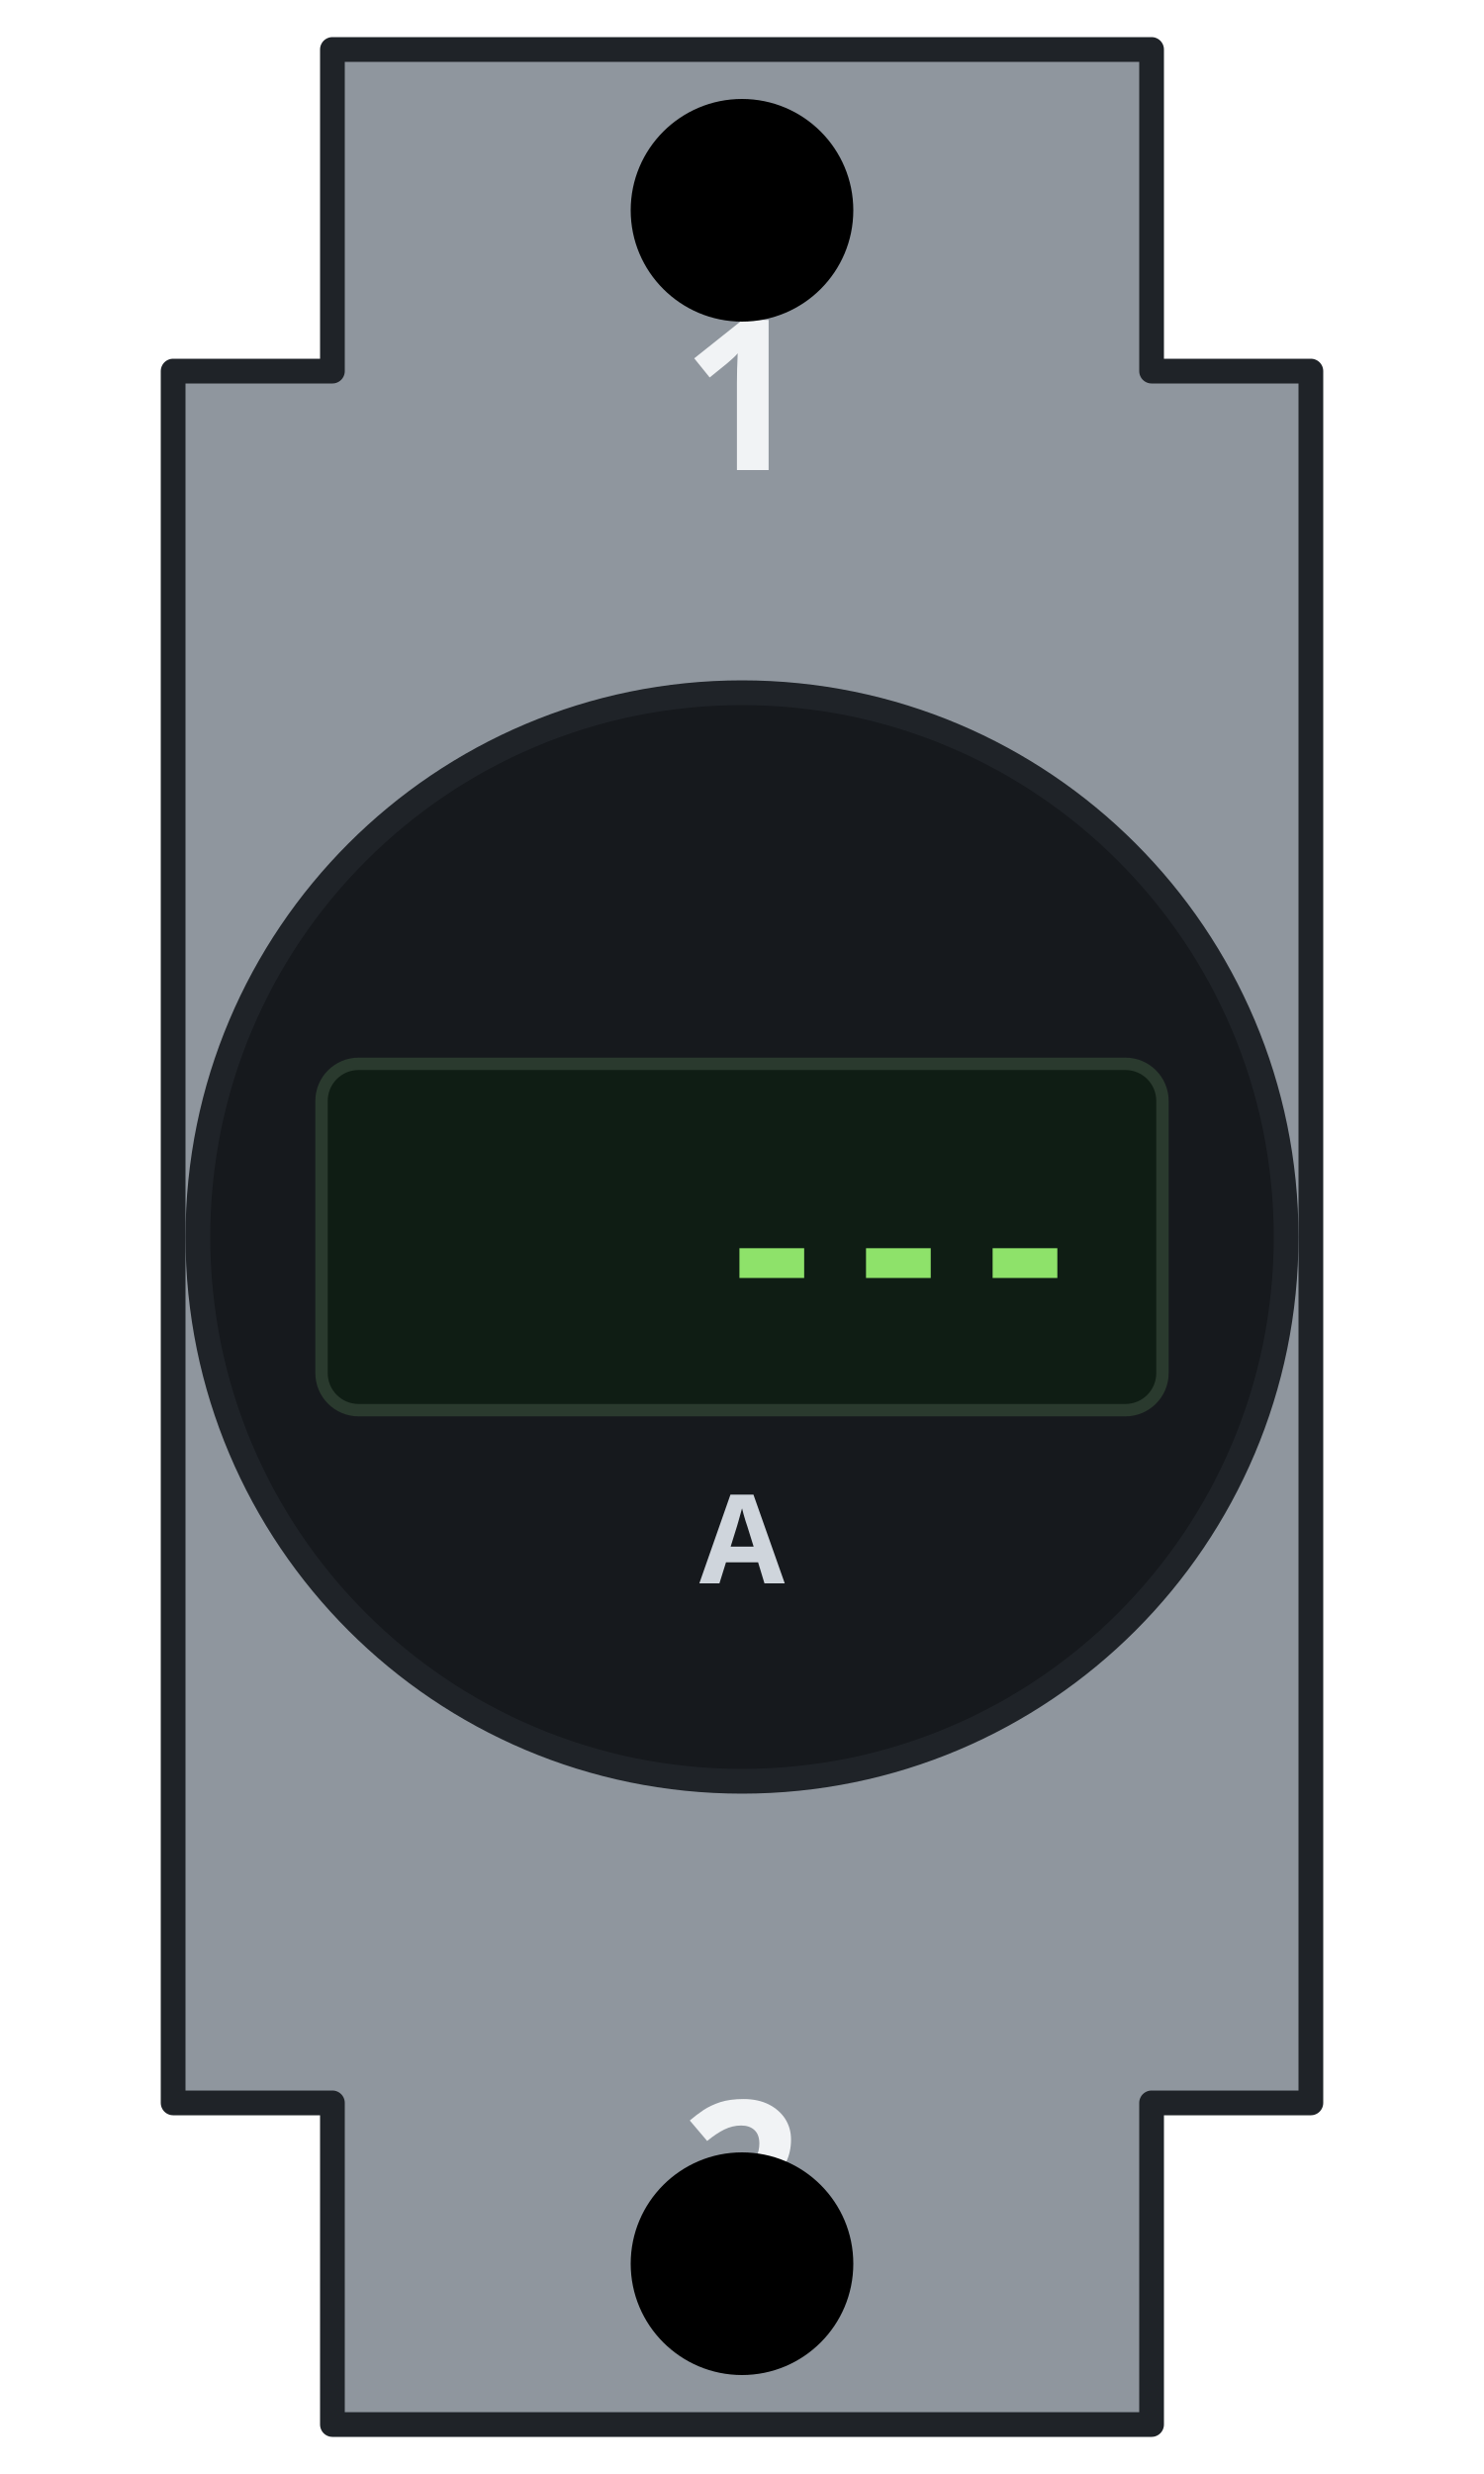
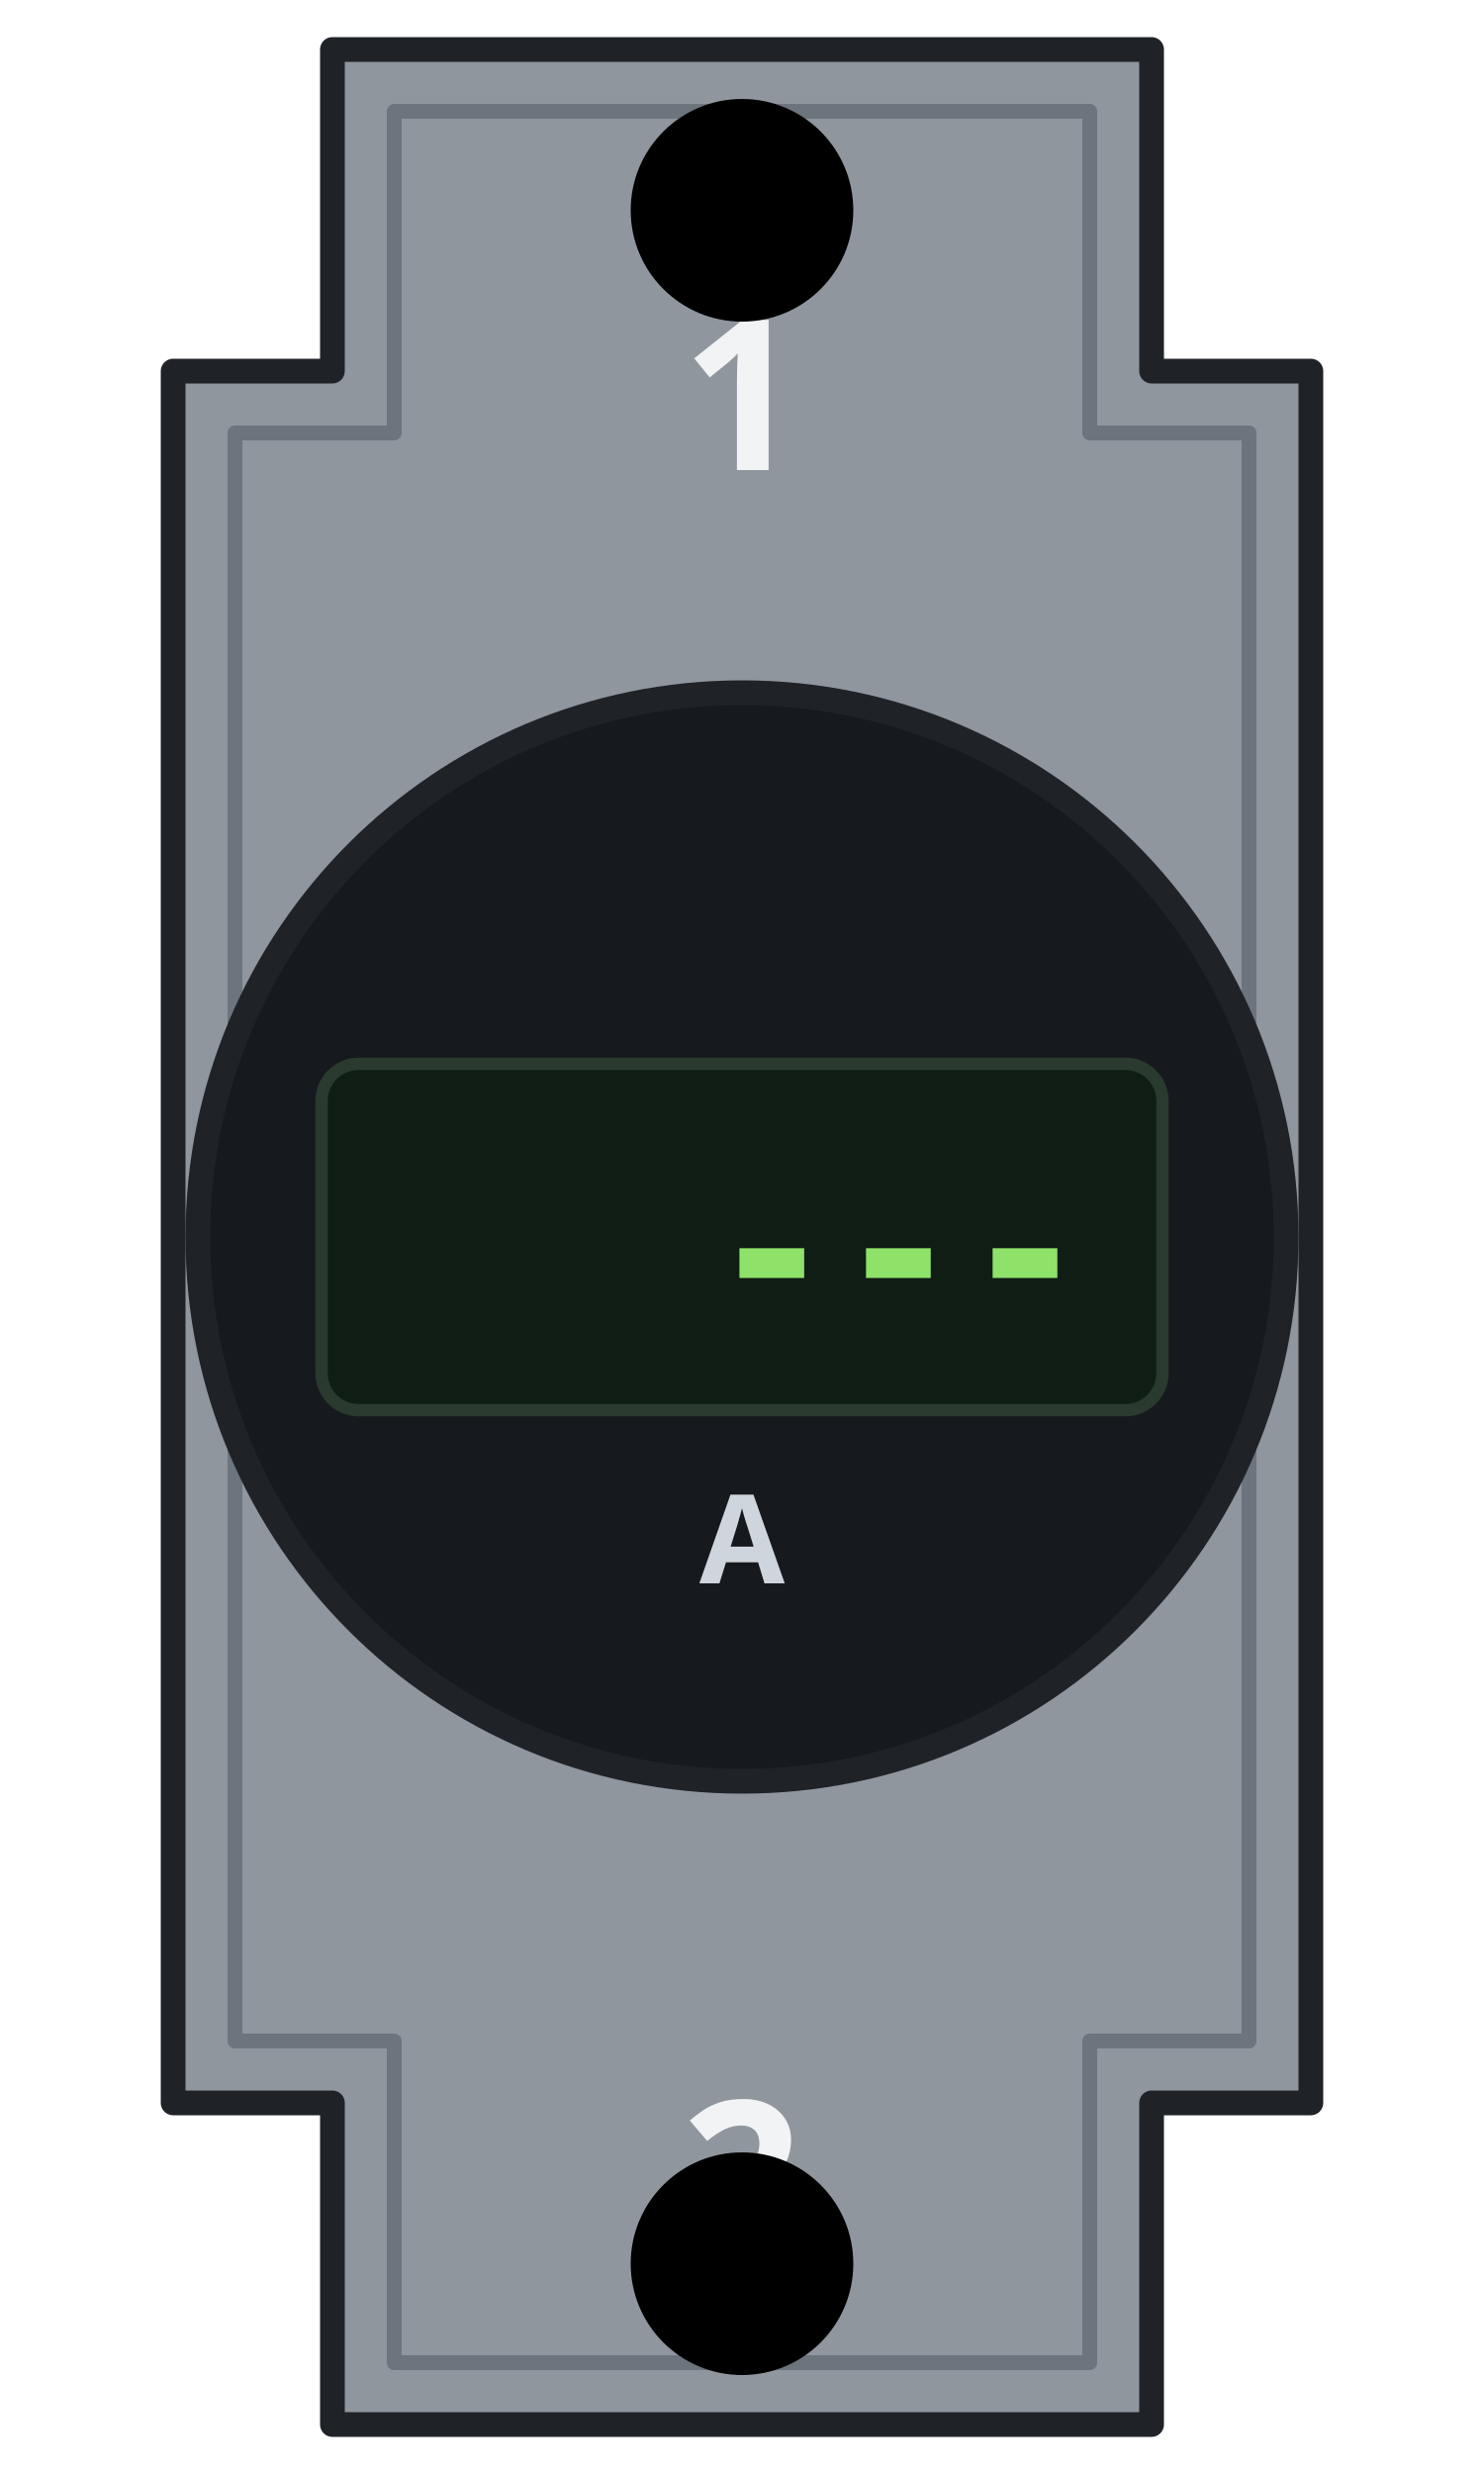
<svg xmlns="http://www.w3.org/2000/svg" viewBox="0 0 120 200" width="120" height="200" font-family="Segoe UI,Noto Sans,Arial,sans-serif">
  <path d="M26.88 4 H93.12 V30 H106 V170 H93.12 V196 H26.88 V170 H14 V30 H26.88 Z" fill="#8f969e" stroke="#1f2328" stroke-width="2" stroke-linejoin="round" />
+   <path d="M31.88 9 H88.12 V35 H101 V165 H88.12 V191 H31.88 V165 H19 V35 H31.88 Z" fill="none" stroke="#6c747d" stroke-width="1.2" stroke-linejoin="round" />
  <text x="60" y="38" font-size="17" font-weight="800" fill="#f1f3f5" text-anchor="middle">1</text>
  <text x="60" y="182" font-size="17" font-weight="800" fill="#f1f3f5" text-anchor="middle">2</text>
  <circle cx="60" cy="100" r="44" fill="#16191d" stroke="#1f2328" stroke-width="2" />
  <rect x="26" y="86" width="68" height="28" rx="3" fill="#0f1d14" stroke="#2a3a2e" stroke-width="1" />
  <text x="88" y="107" font-size="17" font-weight="700" fill="#8ee26a" text-anchor="end" font-family="Consolas,DejaVu Sans Mono,monospace" data-text="out.lcd">---</text>
  <text x="60" y="128" font-size="10" font-weight="800" fill="#cfd5dc" text-anchor="middle">A</text>
  <circle class="jw-term" data-term="1" cx="60" cy="17" r="9" />
  <circle class="jw-term" data-term="2" cx="60" cy="183" r="9" data-side="b" />
</svg>
